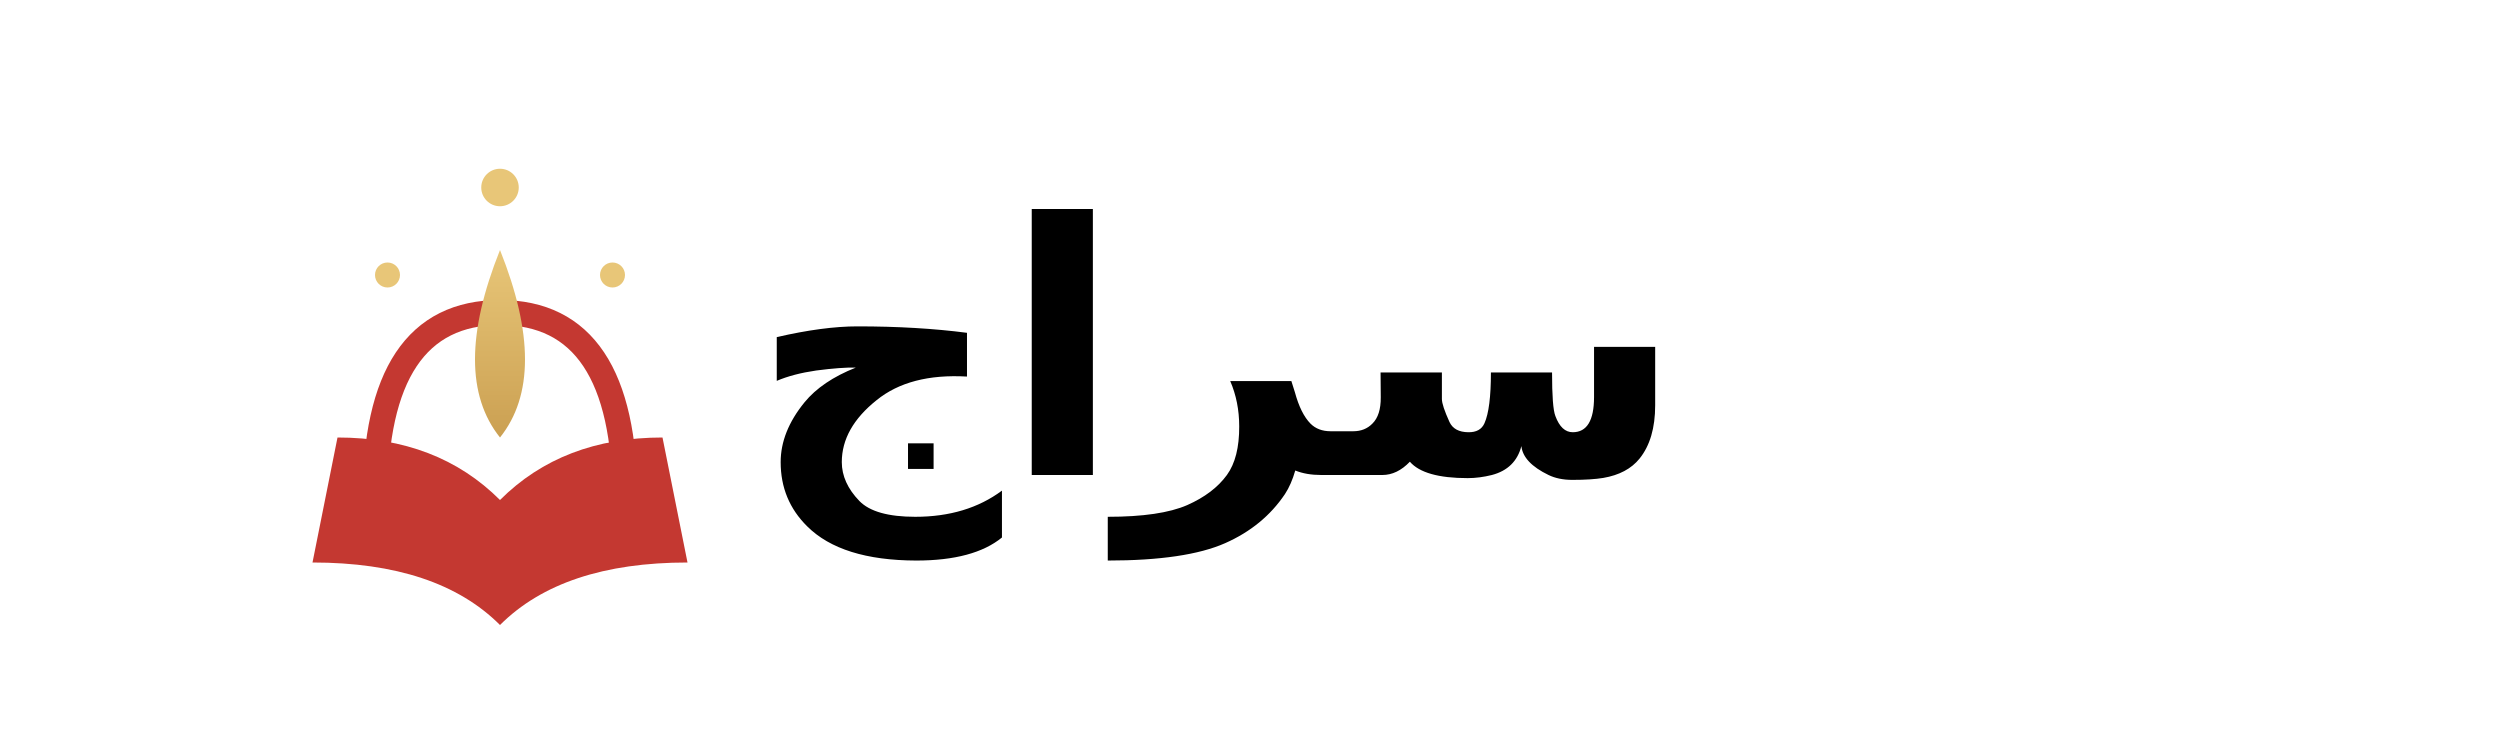
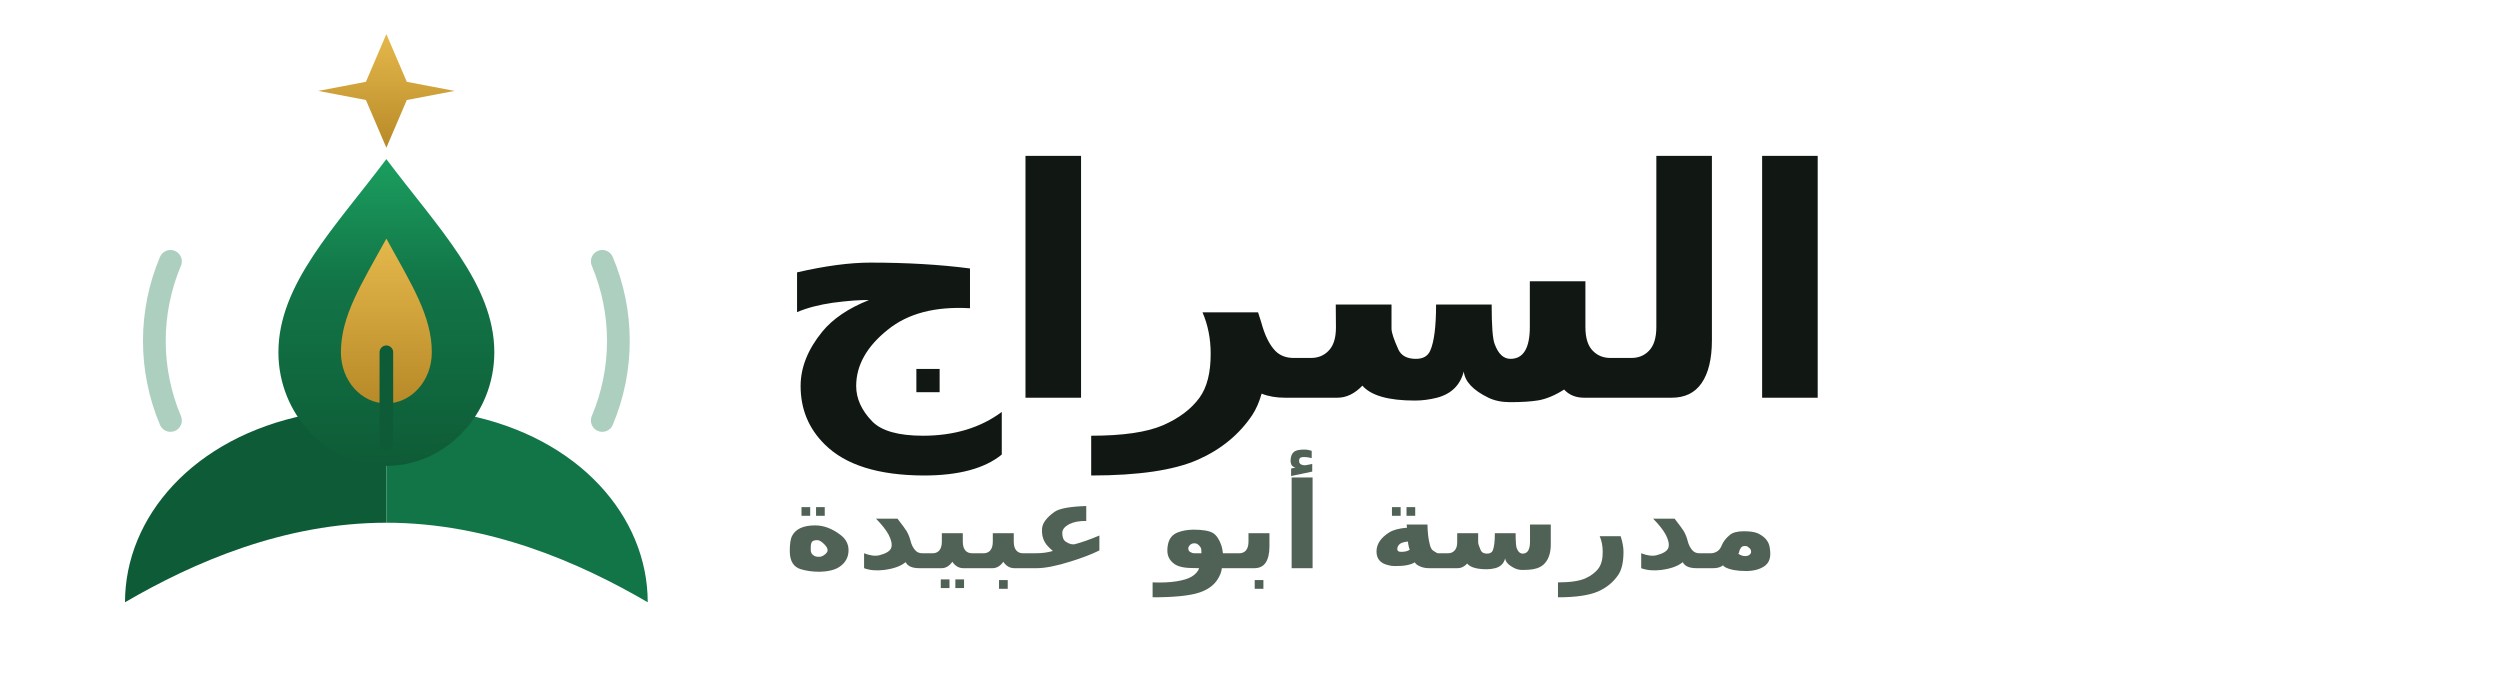
- <svg xmlns="http://www.w3.org/2000/svg" viewBox="0 0 200 60" width="100%" height="100%">
+ <svg xmlns="http://www.w3.org/2000/svg" viewBox="0 0 220 60" width="100%" height="100%" fill="none">
  <defs>
-     <linearGradient id="flameGrad" x1="0%" y1="100%" x2="0%" y2="0%">
-       <stop offset="0%" stop-color="#CBA052" />
-       <stop offset="100%" stop-color="#E8C678" />
+     <linearGradient id="sirajFlameGrad" x1="0%" y1="100%" x2="0%" y2="0%">
+       <stop offset="0%" stop-color="#0e5c37" />
+       <stop offset="60%" stop-color="#127547" />
+       <stop offset="100%" stop-color="#1b9e5f" />
+     </linearGradient>
+     <linearGradient id="sirajGoldGrad" x1="0%" y1="100%" x2="0%" y2="0%">
+       <stop offset="0%" stop-color="#b88a28" />
+       <stop offset="100%" stop-color="#e5b84c" />
    </linearGradient>
  </defs>
-   <g transform="translate(10, 10)">
-     <path d="M 20 30 Q 20 15 30 15 Q 40 15 40 30" fill="none" stroke="#C43831" stroke-width="2" stroke-linecap="round" />
-     <path d="M 15 35 Q 25 35 30 40 Q 35 35 45 35 L 43 25 Q 35 25 30 30 Q 25 25 17 25 Z" fill="#C43831" />
-     <path d="M 30 25 Q 26 20 30 10 Q 34 20 30 25" fill="url(#flameGrad)" />
-     <circle cx="30" cy="5" r="1.5" fill="#E8C678" />
-     <circle cx="21" cy="12" r="1" fill="#E8C678" />
-     <circle cx="39" cy="12" r="1" fill="#E8C678" />
+   <g id="symbol-mark" transform="translate(4, 0)">
+     <path d="M 11 23 A 18 18 0 0 0 11 37" stroke="#127547" stroke-width="2" stroke-linecap="round" opacity="0.35" />
+     <path d="M 49 23 A 18 18 0 0 1 49 37" stroke="#127547" stroke-width="2" stroke-linecap="round" opacity="0.35" />
+     <path d="M 30 46 C 21 46 13 49.5 7 53 C 7 45.5 13 38.5 23 36.5 C 26 36 28.5 37 30 38.5 Z" fill="#0e5c37" />
+     <path d="M 30 46 C 39 46 47 49.5 53 53 C 53 45.5 47 38.5 37 36.5 C 34 36 31.5 37 30 38.5 Z" fill="#127547" />
+     <path d="M 30 14 C 34.5 20 39.5 25 39.5 31 C 39.5 36.5 35.2 41 30 41 C 24.8 41 20.5 36.5 20.5 31 C 20.5 25 25.5 20 30 14 Z" fill="url(#sirajFlameGrad)" />
+     <path d="M 30 21 C 32.2 25 34 27.8 34 31 C 34 33.5 32.2 35.5 30 35.5 C 27.8 35.5 26 33.5 26 31 C 26 27.8 27.8 25 30 21 Z" fill="url(#sirajGoldGrad)" />
+     <line x1="30" y1="31" x2="30" y2="39" stroke="#0e5c37" stroke-width="1.2" stroke-linecap="round" />
+     <path d="M 30 3 L 31.8 7.2 L 36 8 L 31.8 8.8 L 30 13 L 28.2 8.8 L 24 8 L 28.2 7.2 Z" fill="url(#sirajGoldGrad)" />
  </g>
-   <g transform="translate(60, 38)">
-     <text x="0" y="0" font-family="'Cairo', sans-serif" font-weight="700" font-size="28" fill="currentColor">
-       سراج
-     </text>
-   </g>
+   <text x="68" y="35" font-family="'Cairo', 'Tajawal', -apple-system, BlinkMacSystemFont, 'Segoe UI', Roboto, sans-serif" font-weight="800" font-size="28" fill="#111813" letter-spacing="-0.3">
+     السراج
+   </text>
+   <text x="69" y="50" font-family="'Cairo', 'Tajawal', -apple-system, BlinkMacSystemFont, 'Segoe UI', Roboto, sans-serif" font-weight="600" font-size="10.5" fill="#506155" letter-spacing="0.2">
+     مدرسة أبو عبيدة
+   </text>
</svg>
